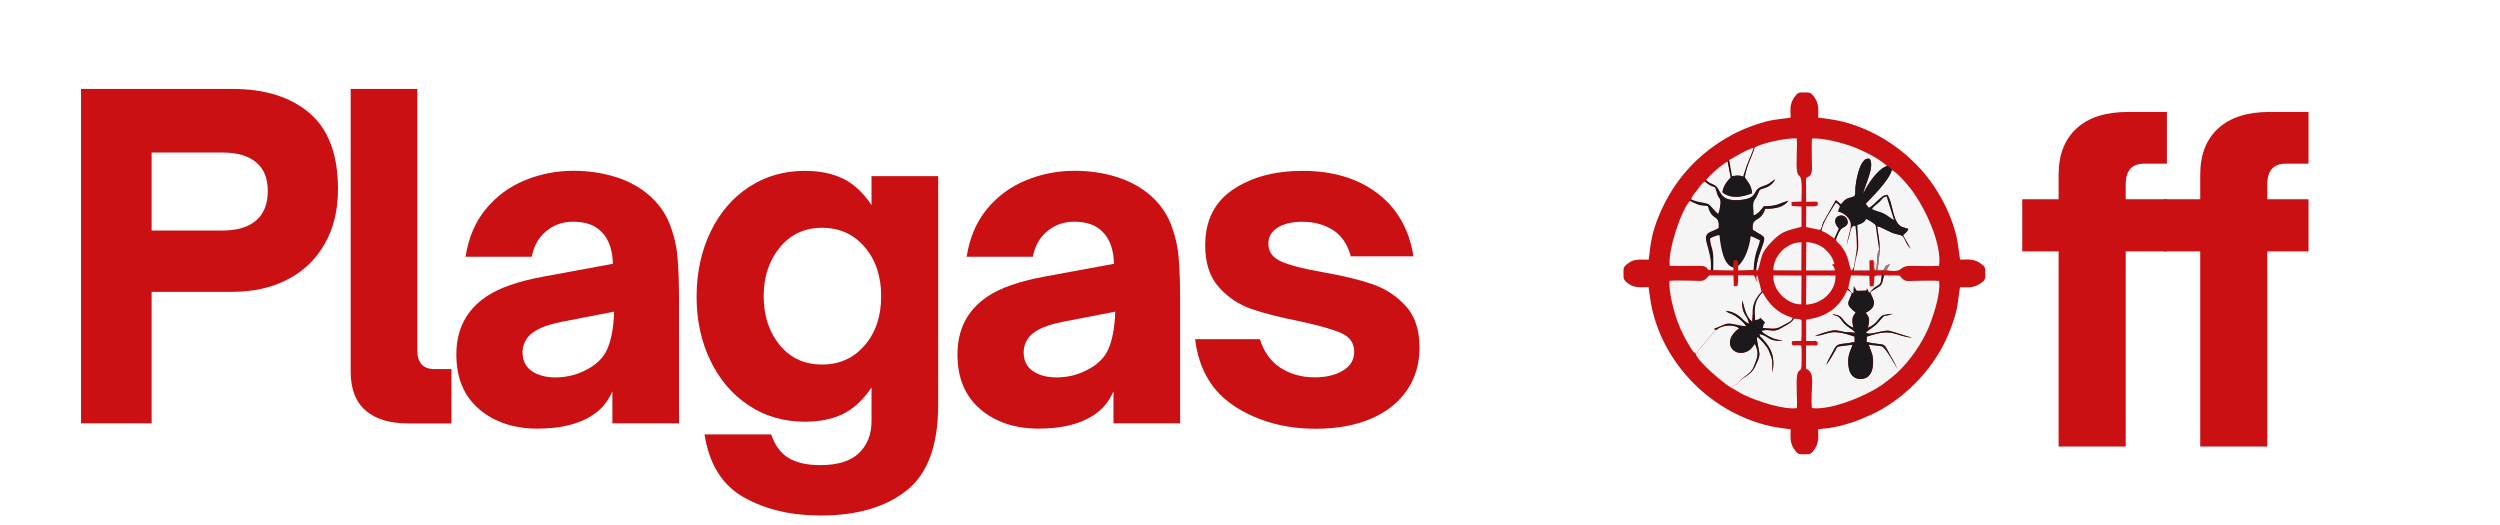
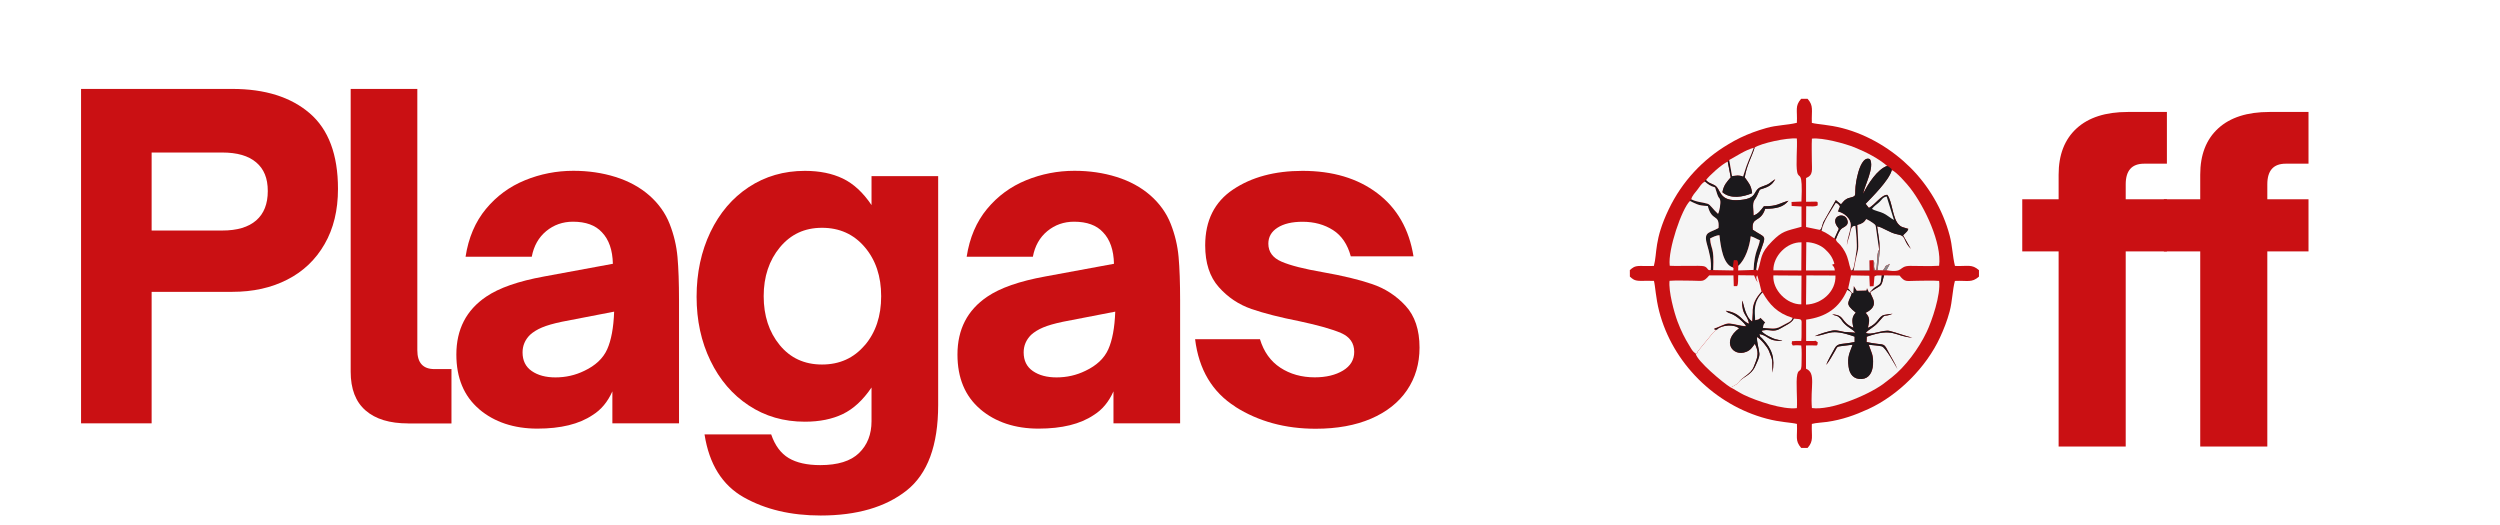
<svg xmlns="http://www.w3.org/2000/svg" id="Capa_1" version="1.1" viewBox="0 0 393.88 82.61">
  <defs>
    <style>
-       .st0 {
-         fill: #1b191c;
-       }
- 
      .st0, .st1, .st2, .st3 {
        fill-rule: evenodd;
      }

+       .st0, .st4 {
+         fill: #ca1013;
+       }
+ 
      .st1 {
-         fill: #f5f5f5;
+         fill: #1b191c;
      }

      .st2 {
-         stroke: #ca1013;
-         stroke-linecap: round;
-         stroke-linejoin: round;
-         stroke-width: 2px;
-       }
- 
-       .st2, .st4 {
-         fill: #ca1013;
+         fill: #f5f5f5;
      }

      .st3 {
        fill: #878587;
      }
    </style>
  </defs>
-   <path class="st2" d="M256.79,43.58c.44.39.69.66,1.65.67.71,0,1.43-.02,2.14,0,.22.82.28,2.67.83,4.81,2.1,8.12,8.78,14.75,16.91,16.9,2.21.59,3.82.58,4.79.83.1,2.07-.34,2.62.67,3.78h1.01c1-1.13.59-1.75.67-3.78.69-.19,1.67-.21,2.41-.32,2.39-.35,4.36-1.05,6.5-2.03,4.71-2.16,9.1-6.55,11.28-11.27.58-1.26,1.12-2.6,1.52-4.1.43-1.61.44-3.37.83-4.81,2.05-.09,2.64.33,3.79-.68v-1.01c-1.14-1-1.72-.59-3.78-.67-.39-1.53-.4-3.17-.84-4.81-1.09-4.12-3.39-7.92-6.2-10.7-2.82-2.8-6.55-5.12-10.69-6.2-2.2-.57-3.9-.58-4.82-.83-.07-2.05.32-2.65-.67-3.79h-1.02c-1.01,1.17-.57,1.7-.67,3.78-1.57.38-3.17.35-4.81.82-1.47.42-2.74.88-4.1,1.53-.65.31-1.29.67-1.87,1.02-4.03,2.39-7.29,5.84-9.41,10.26-2.32,4.84-1.78,6.85-2.34,8.92-.71.03-1.42,0-2.14,0-.96,0-1.2.28-1.65.66,0,0,.01-.09.01,1.02Z" />
-   <path class="st1" d="M291.04,45.67c-1.25,2.87-3.34,4.26-6.48,4.69v3.37h1.37s-.12-.24.46.19c-.09.79.07.42-1.85.51v3.66c1.63.67.65,2.9.93,6.2,2.91.41,8.62-1.92,11.19-3.76.49-.36.9-.69,1.4-1.08,2.12-1.68,4.19-4.43,5.49-7.15.82-1.72,2.25-5.87,1.96-8.04-1.04-.09-2.41-.02-3.49-.02-1.72,0-1.84.29-2.75-.83l-2.42-.02c-.22.65-.24,1.38-.67,1.67l-1.52.96c.17.77,1.6,2.12-.72,3.26.68.72.64,1.18.36,2.37,1.7-.73,1.63-1.79,2.55-2.03.34-.09.97-.16,1.34-.19-1.6.68-.88-.3-2.24,1.33-.69.83-1.65,1.21-1.97,1.67.75.47,2.78-.55,3.78-.29,1.19.31,2.45.81,3.54,1.05-2.84-.2-2.91-1.64-7.18-.15l-.03.84c2.63.59,2.63-.04,3.29,1.27.52,1.03,1.21,2.08,1.58,3.01-.28-.54-1.86-3.45-2.47-3.6-.46-.12-1.54-.19-2.06-.25.39,1.2.78,1.55.67,3.18-.08,1.11-.6,2.13-1.74,2.21-1.29.1-1.94-.73-2.1-1.91-.23-1.68.2-2.23.64-3.49-.57.08-1.11.14-1.7.21-.8.1-.7.1-1.04.71-.4.7-.98,1.72-1.43,2.27.24-.69.98-1.95,1.35-2.63.5-.92,1.22-.55,3.14-.99v-.84c-3.95-1.38-3.94-.34-6.28-.07.49-.28,2.34-.86,3.05-.92.4-.03,1.17.17,1.58.25l1.77.12c-.34-.5-1.05-.72-1.77-1.45-.31-.32-.39-.58-.74-.91-.44-.42-.65-.26-1.16-.53,2.12.13,1.23,1.18,3.36,2.12-.29-1.16-.23-1.77.37-2.39-1.86-1.48-1.09-1.53-.62-3.08-.36-.27-.25-.34-.72-.51" />
-   <path class="st1" d="M276.44,23.26c-.46,1.51-1.26,2.75-1.55,4.68.52.77,1.02,1.19,1.16,2.49-1.4.59-3.39.97-4.68-.15.2-1.14.73-1.66,1.31-2.34l-.47-2.48c-.93.4-2.96,2.25-3.42,2.91.34.38.73.52,1.25.75,1.25.55.53,2.73,4.2,2.38,2.92-.28,1.76-1.57,3.39-2.11,1.33-.44,1.2-.61,2.08-1.17-.57,1.07-1.27,1.27-2.44,1.65-.47.95-.35.93-.89,1.72-.31.46-.09,1.59-.1,2.35.82-.25,1.22-.94,1.64-1.45,2.17,0,2.3-.43,3.87-.87-.81,1.03-2.01,1.26-3.67,1.27-.74,2.27-2.19,1.14-1.96,3.3,2.12,1.44,2.19.62,1.14,3.6-.31.87-.51,1.65-.61,2.63.13.21.02.14.27.18.67-1.91.24-2.59,2.26-4.61,1.59-1.59,2.08-1.57,4.61-2.26v-3.19l-1.55-.09-.02-.63,1.56-.07c.23-5.21-.41-3.38-.67-4.64-.23-1.12.04-3.92-.05-5.29-1.61-.15-5.67.76-6.66,1.43" />
-   <path class="st1" d="M267.15,55.72c.67-.25.12-.04.38-.42l2.04-2.49c.44-.57.5-.51.96-.92-.76.04-.27.06-.44-.15.68-.15,1.61-.77,2.23-.77.79,0,1.8.39,2.78.41-.28-.57-1.57-1.65-2.29-1.94-.38-.15-.65-.2-.92-.5,2.42.36,2.56,1.74,3.67,2.04-.33-1.6-1.11-1.19-1.11-3.62.03.04.05.05.06.12,0,.07.05.09.06.12.13.38.46,2.41,1.46,3.02.02-.03.04-.12.04-.1l.07-1.29c-.06-1.31.5-2.32,1.39-3.29-.02-.19-.62-2.5-.68-2.57-.29.37-.04.72.09,1.14-.29-.39-.35-.56-.58-1.12l-2.5-.03c-.06.55.07,1.32-.18,1.72h-.52l-.05-1.69h-3.82c-.96,1.13-1.05.83-2.75.83-1.12,0-2.4-.06-3.5.02-.18,1.65.72,4.99,1.26,6.42.55,1.45,1.11,2.59,1.9,3.86.33.54.44.82.94,1.18" />
-   <path class="st1" d="M296.14,39.71l-.32,2.85.84.02c.65-.74,0-.52,1.1-1.01l-.55,1c2.82.49,1.84-.66,3.71-.68,1.47,0,3.15.08,4.59-.02.46-3.54-2.26-9.26-4.53-12.21-.53-.69-2.22-2.63-2.93-2.86-.41,1.6-3.2,4.34-4.12,5.3l.52.65c.92-.47,1.99-2.1,2.9-2.06.81,1.03.8,3.78,1.86,4.74.2.19.36.3.69.39l.76.23c-.17.38-.12.32-.39.59l-.44.42,1.23,2.15c-1.39-1.52-.59-2.03-2.19-2.32-1.11-.2-2.36-1.18-3.13-1.24.11.66.21,1.43.31,2.09.14.91.03,1.2.08,1.96" />
-   <path class="st1" d="M286.71,36.21c.34-.16.13.04.32-.44.11-.28.13-.45.22-.73l1.99-3.51.81.66c.37-.37.42-.56.83-.81.25-.15.29-.15.59-.23,1.46-.38.32-.26,1.26-3.82.23-.88.85-2.72,1.88-2.26.77,1.27-.87,4.23-1.07,5.45.79-1.59,2.24-3.84,3.78-4.38-1.29-1.13-3.28-2.18-5.13-2.92-1.47-.59-5.02-1.57-6.72-1.38-.06,1.12-.01,2.37-.01,3.5,0,1.42.26,2.25-.91,2.71v3.74c2.04.02,1.83-.24,1.83.57-.47.26-1.02.12-1.81.14l-.02,3.27,2.16.45h0Z" />
-   <path class="st1" d="M273.91,60.26c-.33.31-.21.23-.61.46-.07.04-.25.14-.36.19-.31.14.2-.02-.31.11.67.33,1.35.82,2.14,1.2,2.06.98,6.15,2.36,8.33,2.08.11-1.39-.18-4.14.06-5.28.23-1.09.7-.08.68-1.92,0-.8.06-1.92-.05-2.67-1.66-.15-1.2.28-1.52-.36.26-.52-.4-.22.63-.35.22-.03.59.02.89,0,.08-.68.03-1.55.05-2.26.03-1.33.11-1.12-1.24-1.26-.3.69-1.43,1.14-2.05,1.52-1.09.69-1.65.14-2.71.32-.3.05-.13,0-.32.11.28.47,1.8,1.22,2.25,1.3l.9.21s.08.04.12.06c-2.36.03-2.04-.78-3.61-1.1.17.64.07.3.5.77,1.56,1.68,1.95,3.02,1.57,5.33-.08-2.03.16-1.69-.57-3.46-.26-.63-1.29-1.86-1.89-2.18,0,.95.29,1.7.39,2.59.07.61-.37,1.38-.62,1.96-.67,1.56-1.92,1.64-2.66,2.62" />
-   <path class="st0" d="M268.79,28.37c-.21.09-.16-.15-.18.25.51.44.79.67,1.59.9.63,2.14.6,1.4.79,1.95.16.47-.11,1.89-.32,2.22-.91-.84-1.21-1.47-1.67-1.6-1.01-.29-1.51-.2-2.55-.69l-.22.28c1.13.5,1.29.71,2.82.79.64,2.54,1.86,1.15,1.69,3.45-1.31.8-2.42.48-1.82,2.57.35,1.23.75,2.62.59,4.06h.39c.17-3.86-.38-3.12-.49-4.97.43-.22.99-.5,1.47-.52.2,1.89.59,4.61,2.1,5.08.02-.03.03-.13.03-.11s.02-.08.03-.11c.2-1.16-.12-.9.64-.92.21.37.13.4.17.9,1.13-.99,1.81-3.11,1.97-4.67.59.16.88.41,1.44.63-.17,1.23-.87,1.71-.99,4.68.32,0,.24.05.4-.11.1-.97.3-1.76.61-2.63,1.05-2.99.98-2.16-1.14-3.6-.23-2.15,1.22-1.03,1.96-3.3,1.66,0,2.86-.24,3.67-1.27-1.56.43-1.69.88-3.87.87-.41.51-.82,1.2-1.64,1.45.01-.76-.21-1.89.1-2.35.54-.8.43-.77.89-1.72,1.17-.37,1.87-.58,2.44-1.65-.88.56-.76.73-2.08,1.17-1.62.54-.46,1.83-3.39,2.11-3.67.35-2.95-1.83-4.2-2.38-.52-.23-.92-.37-1.25-.75" />
-   <path class="st0" d="M286.71,36.21l.28.14c.27-1.54,1.54-3.18,2.24-4.39.43.19.37.21.64.55l-.32.82c.98.22,2.05,1.07,2.04,2.17,0,.96-.66,2.22-.61,3.38-.05-.39.3-1.41.44-1.87.19-.65.18-1.47.89-1.42.13.75.3,3.01.21,3.74-.04.32-.38,2.77-.56,3.02-.25.33.04.11-.33.25l2.83-.05.05-1.52.03,1.59h-2.51c.83-4.62.83-1.84.59-7.14.72-.19,1.1-.44,1.4-.95.31.14.77.42,1.06.63.5.36.41.41.52,1.14.15,1.03.3,2.03.44,3.07l.09.35c-.06-.75.05-1.05-.08-1.96-.1-.66-.19-1.43-.31-2.09.77.06,2.02,1.05,3.13,1.24,1.6.28.8.8,2.19,2.32l-1.23-2.15.44-.42c.27-.26.22-.21.39-.59l-.76-.23c-.33-.09-.49-.2-.69-.39-1.06-.96-1.05-3.71-1.86-4.74-.91-.04-1.98,1.59-2.9,2.06l-.52-.65c.92-.97,3.71-3.7,4.12-5.3-.14-.39.13-.03-.27-.39-.18-.17-.2-.17-.46-.29-1.54.54-2.99,2.79-3.78,4.38.2-1.22,1.83-4.18,1.07-5.45-1.03-.46-1.65,1.38-1.88,2.26-.93,3.56.21,3.44-1.26,3.82-.31.08-.35.07-.59.23-.41.25-.46.44-.83.81l-.81-.66-1.99,3.51c-.1.28-.12.46-.22.73-.19.48.02.28-.32.44" />
-   <path class="st1" d="M269.53,42.54c.16-1.44-.24-2.83-.59-4.06-.6-2.08.51-1.76,1.82-2.57.17-2.3-1.05-.91-1.69-3.45-1.54-.07-1.69-.28-2.82-.79-1.26,1.2-3.5,7.64-3.18,10.2,1.15.09,4.87-.08,5.4.08.68.2.5.76,1.07.58" />
-   <path class="st1" d="M270.54,51.89c-.46.4-.52.34-.96.92l-2.04,2.49c-.26.38.29.18-.38.42.22,1.17,4.32,4.6,5.47,5.3.51-.13,0,.02.31-.11.11-.05.3-.15.36-.19.4-.24.28-.15.61-.46.67-.96,1.92-1.26,2.4-2.48.51-1.31.87-2.01.31-3.29-.12-.26-.08-.19-.17-.3-.43.6-.68,1-1.37,1.26-2.07.8-3.91-1.65-1.09-3.71-.78-.69-2.75-.53-3.46.16" />
-   <path class="st0" d="M291.19,45.44l-.15.23c.47.17.36.23.72.51-.47,1.55-1.24,1.6.62,3.08-.6.62-.66,1.23-.37,2.39-2.13-.94-1.24-1.99-3.36-2.12.51.26.72.1,1.16.53.35.33.42.59.74.91.72.73,1.43.96,1.77,1.45l-1.77-.12c-.41-.08-1.17-.28-1.58-.25-.72.05-2.56.64-3.05.92,2.34-.27,2.34-1.31,6.27.07v.84c-1.91.44-2.63.07-3.13.99-.37.67-1.11,1.94-1.35,2.63.46-.55,1.03-1.57,1.43-2.27.34-.61.24-.62,1.04-.71.58-.07,1.13-.13,1.7-.21-.45,1.26-.87,1.81-.64,3.49.16,1.18.82,2,2.1,1.91,1.15-.08,1.67-1.1,1.74-2.21.11-1.62-.28-1.98-.67-3.18.52.06,1.6.13,2.06.25.6.15,2.19,3.06,2.47,3.6-.37-.94-1.05-1.98-1.58-3.01-.66-1.31-.66-.68-3.29-1.27l.03-.84c4.28-1.49,4.35-.06,7.18.15-1.09-.24-2.35-.75-3.54-1.05-1-.26-3.03.76-3.78.29.31-.46,1.28-.85,1.97-1.67,1.36-1.63.63-.65,2.24-1.33-.37.03-1,.1-1.34.19-.92.24-.85,1.3-2.55,2.03.28-1.19.32-1.64-.36-2.37,2.32-1.14.89-2.48.72-3.26l1.52-.96c.43-.29.45-1.02.67-1.67h-.4c-.18,1.14,0,1.23-.8,1.69-.73.42-.72.68-1.16,1.02l-.34-.72c-.06.2-.06.26-.1.37l-1.51.04-.47-.75-.09,1.15c-.41-.15-.4-.42-.79-.76" />
-   <path class="st0" d="M270.54,51.89c.71-.69,2.68-.85,3.46-.16-2.82,2.07-.98,4.51,1.09,3.71.69-.26.94-.66,1.37-1.26.09.11.06.03.17.3.56,1.28.2,1.98-.31,3.29-.48,1.23-1.73,1.52-2.4,2.48.74-.98,1.99-1.06,2.66-2.62.25-.58.68-1.34.62-1.96-.1-.9-.39-1.64-.39-2.59.6.31,1.63,1.55,1.89,2.18.73,1.77.48,1.42.57,3.46.38-2.31,0-3.65-1.57-5.33-.43-.47-.33-.13-.5-.77,1.57.32,1.25,1.13,3.61,1.1-.04-.03-.1-.1-.12-.06l-.9-.21c-.45-.08-1.97-.83-2.25-1.3.18-.11.02-.06.32-.11,1.06-.18,1.62.37,2.71-.32.61-.39,1.75-.83,2.05-1.52l-.17-.11c-.17.65-.75.73-1.88,1.37-.92.52-1.65.24-2.81.22.09-.42.09-.56.37-.85l-.74-.74c-.29.28-.43.27-.84.37-.04-1.37-.35-2.81,1.16-4.37l-.15-.11c-.9.97-1.45,1.98-1.39,3.29l-.07,1.29s-.03.07-.04.1c-.99-.62-1.33-2.64-1.46-3.02-.01-.04-.05-.05-.06-.12,0-.07-.04-.08-.06-.12,0,2.42.78,2.02,1.11,3.62-1.11-.3-1.25-1.69-3.67-2.04.27.3.54.35.92.5.72.28,2,1.36,2.29,1.94-.98,0-1.99-.41-2.78-.41-.62,0-1.55.62-2.23.77.17.21-.31.19.44.15" />
-   <path class="st1" d="M294.52,41.02l.62-.04c.33.58-.04.71.23,1.49,0,.03.04.07.06.1.18-.17.08.1.21-.25l.11-1.29c.03-.59.02-1.31.31-1.68-.14-1.04-.29-2.03-.44-3.07-.11-.74-.01-.78-.52-1.14-.29-.21-.75-.49-1.06-.63-.3.51-.67.76-1.4.95.24,5.3.23,2.52-.59,7.15h2.51l-.03-1.6h-.01Z" />
-   <path class="st1" d="M286.98,36.35c.92.39,1.34.77,2.04,1.23l.69-1.52c-.12-.28-.1-.16-.25-.37-1.14-1.61,1.04-2.36,1.55-1.13.37.87-.31,1.1-.78,1.4-.46.29-.76,1.21-.97,1.7.02.45.33.52.71.97.26.31.51.67.72,1.07.58,1.12.54,1.72.94,2.9.37-.14.08.09.33-.25.18-.24.52-2.7.56-3.02.09-.73-.08-2.99-.21-3.74-.72-.05-.71.77-.89,1.42-.13.46-.49,1.48-.44,1.87-.05-1.16.6-2.41.61-3.38.01-1.1-1.06-1.96-2.04-2.17l.32-.82c-.27-.34-.21-.36-.64-.55-.7,1.21-1.97,2.86-2.24,4.39" />
-   <path class="st1" d="M282.43,50.08c-2.41-.73-3.65-2.1-4.74-4.01-1.51,1.56-1.21,3-1.16,4.37.41-.09.56-.09.84-.37l.74.74c-.28.29-.27.43-.37.85,1.16.02,1.9.3,2.81-.22,1.12-.64,1.7-.72,1.88-1.37" />
-   <path class="st1" d="M284.54,47.99c2.5-.08,4.75-2.09,4.64-4.58l-4.59-.02-.05,4.61h0Z" />
-   <path class="st1" d="M284.54,42.61h4.54c-.04-.48-.18-.61-.43-.88.03-.19-.15.07.12-.06l.15-.07s.06-.02.09-.04c-.3-1.09-.81-1.69-1.53-2.35-.66-.6-1.81-1.04-2.89-1.06l-.05,4.46Z" />
-   <path class="st1" d="M283.8,47.95l.03-4.53-4.43-.03c-.17,2.29,2.14,4.61,4.4,4.56" />
-   <path class="st1" d="M279.4,42.59l4.4.02.03-4.43c-2.31-.07-4.48,2.17-4.43,4.41" />
-   <path class="st0" d="M272.44,25.21l-.23.26.47,2.48c-.58.68-1.11,1.2-1.31,2.34,1.28,1.12,3.27.75,4.68.15-.14-1.3-.64-1.72-1.16-2.49.3-1.93,1.1-3.18,1.55-4.68h-.13c-.6,1.73-.86,1.82-1.68,4.52-.89-.27-.84-.18-1.74-.04l-.45-2.54h0Z" />
-   <path class="st1" d="M266.46,31.4c1.04.49,1.54.4,2.55.69.46.13.75.76,1.67,1.6.21-.32.48-1.75.32-2.22-.19-.56-.16.18-.79-1.95-.81-.22-1.08-.46-1.59-.9-.5.2-.82.78-1.2,1.28-.32.42-.85.96-.96,1.5" />
-   <path class="st1" d="M269.92,42.55l3.17.06c.05-.56.07-.2-.09-.48-1.51-.47-1.9-3.2-2.1-5.08-.48.02-1.04.3-1.47.52.12,1.85.67,1.11.49,4.98" />
-   <path class="st1" d="M291.19,45.44c.39.35.37.61.79.76l.09-1.15.47.75,1.51-.04c.05-.12.04-.18.1-.37l.34.72c.45-.33.43-.6,1.16-1.02.8-.46.63-.56.8-1.69-.77,0-.73-.05-1.12.15l-.14,1.54-.6.03-.08-1.68-2.88-.05-.45,2.05h.01Z" />
-   <path class="st1" d="M272.44,25.21l.45,2.54c.9-.14.85-.22,1.74.04.82-2.71,1.08-2.8,1.68-4.51-1.33.35-2.74,1.33-3.87,1.93" />
-   <path class="st1" d="M273.87,41.89l-.02.72,2.43-.08c.13-2.97.82-3.46.99-4.68-.56-.21-.85-.47-1.44-.63-.16,1.57-.83,3.68-1.97,4.67" />
-   <path class="st1" d="M294.93,32.9c.41.31,1.33.45,1.84.72.67.35.97.67,1.63,1.05l-1.15-3.71c-.66.12-.74.51-1.2.92-.42.37-.72.53-1.12,1.02" />
-   <path class="st0" d="M289.02,37.58l.24.08c.21-.49.52-1.41.97-1.7.47-.3,1.15-.53.78-1.4-.52-1.22-2.69-.48-1.55,1.13.14.21.13.09.25.37l-.69,1.52Z" />
+   <path class="st0" d="M256.79,43.58c.44.39.69.66,1.65.67.71,0,1.43-.02,2.14,0,.22.82.28,2.67.83,4.81,2.1,8.12,8.78,14.75,16.91,16.9,2.21.59,3.82.58,4.79.83.1,2.07-.34,2.62.67,3.78h1.01c1-1.13.59-1.75.67-3.78.69-.19,1.67-.21,2.41-.32,2.39-.35,4.36-1.05,6.5-2.03,4.71-2.16,9.1-6.55,11.28-11.27.58-1.26,1.12-2.6,1.52-4.1.43-1.61.44-3.37.83-4.81,2.05-.09,2.64.33,3.79-.68v-1.01c-1.14-1-1.72-.59-3.78-.67-.39-1.53-.4-3.17-.84-4.81-1.09-4.12-3.39-7.92-6.2-10.7-2.82-2.8-6.55-5.12-10.69-6.2-2.2-.57-3.9-.58-4.82-.83-.07-2.05.32-2.65-.67-3.79h-1.02c-1.01,1.17-.57,1.7-.67,3.78-1.57.38-3.17.35-4.81.82-1.47.42-2.74.88-4.1,1.53-.65.31-1.29.67-1.87,1.02-4.03,2.39-7.29,5.84-9.41,10.26-2.32,4.84-1.78,6.85-2.34,8.92-.71.03-1.42,0-2.14,0-.96,0-1.2.28-1.65.66,0,0,.01-.09.01,1.02Z" />
+   <path class="st2" d="M291.04,45.67c-1.25,2.87-3.34,4.26-6.48,4.69v3.37h1.37s-.12-.24.46.19c-.09.79.07.42-1.85.51v3.66c1.63.67.65,2.9.93,6.2,2.91.41,8.62-1.92,11.19-3.76.49-.36.9-.69,1.4-1.08,2.12-1.68,4.19-4.43,5.49-7.15.82-1.72,2.25-5.87,1.96-8.04-1.04-.09-2.41-.02-3.49-.02-1.72,0-1.84.29-2.75-.83l-2.42-.02c-.22.65-.24,1.38-.67,1.67l-1.52.96c.17.77,1.6,2.12-.72,3.26.68.72.64,1.18.36,2.37,1.7-.73,1.63-1.79,2.55-2.03.34-.09.97-.16,1.34-.19-1.6.68-.88-.3-2.24,1.33-.69.83-1.65,1.21-1.97,1.67.75.47,2.78-.55,3.78-.29,1.19.31,2.45.81,3.54,1.05-2.84-.2-2.91-1.64-7.18-.15l-.03.84c2.63.59,2.63-.04,3.29,1.27.52,1.03,1.21,2.08,1.58,3.01-.28-.54-1.86-3.45-2.47-3.6-.46-.12-1.54-.19-2.06-.25.39,1.2.78,1.55.67,3.18-.08,1.11-.6,2.13-1.74,2.21-1.29.1-1.94-.73-2.1-1.91-.23-1.68.2-2.23.64-3.49-.57.08-1.11.14-1.7.21-.8.1-.7.1-1.04.71-.4.7-.98,1.72-1.43,2.27.24-.69.98-1.95,1.35-2.63.5-.92,1.22-.55,3.14-.99v-.84c-3.95-1.38-3.94-.34-6.28-.07.49-.28,2.34-.86,3.05-.92.4-.03,1.17.17,1.58.25l1.77.12c-.34-.5-1.05-.72-1.77-1.45-.31-.32-.39-.58-.74-.91-.44-.42-.65-.26-1.16-.53,2.12.13,1.23,1.18,3.36,2.12-.29-1.16-.23-1.77.37-2.39-1.86-1.48-1.09-1.53-.62-3.08-.36-.27-.25-.34-.72-.51" />
+   <path class="st2" d="M276.44,23.26c-.46,1.51-1.26,2.75-1.55,4.68.52.77,1.02,1.19,1.16,2.49-1.4.59-3.39.97-4.68-.15.2-1.14.73-1.66,1.31-2.34l-.47-2.48c-.93.4-2.96,2.25-3.42,2.91.34.38.73.52,1.25.75,1.25.55.53,2.73,4.2,2.38,2.92-.28,1.76-1.57,3.39-2.11,1.33-.44,1.2-.61,2.08-1.17-.57,1.07-1.27,1.27-2.44,1.65-.47.95-.35.93-.89,1.72-.31.46-.09,1.59-.1,2.35.82-.25,1.22-.94,1.64-1.45,2.17,0,2.3-.43,3.87-.87-.81,1.03-2.01,1.26-3.67,1.27-.74,2.27-2.19,1.14-1.96,3.3,2.12,1.44,2.19.62,1.14,3.6-.31.87-.51,1.65-.61,2.63.13.21.02.14.27.18.67-1.91.24-2.59,2.26-4.61,1.59-1.59,2.08-1.57,4.61-2.26v-3.19l-1.55-.09-.02-.63,1.56-.07c.23-5.21-.41-3.38-.67-4.64-.23-1.12.04-3.92-.05-5.29-1.61-.15-5.67.76-6.66,1.43" />
+   <path class="st2" d="M267.15,55.72c.67-.25.12-.04.38-.42l2.04-2.49c.44-.57.5-.51.96-.92-.76.04-.27.06-.44-.15.68-.15,1.61-.77,2.23-.77.79,0,1.8.39,2.78.41-.28-.57-1.57-1.65-2.29-1.94-.38-.15-.65-.2-.92-.5,2.42.36,2.56,1.74,3.67,2.04-.33-1.6-1.11-1.19-1.11-3.62.03.04.05.05.06.12,0,.07.05.09.06.12.13.38.46,2.41,1.46,3.02.02-.03.04-.12.04-.1l.07-1.29c-.06-1.31.5-2.32,1.39-3.29-.02-.19-.62-2.5-.68-2.57-.29.37-.04.72.09,1.14-.29-.39-.35-.56-.58-1.12l-2.5-.03c-.06.55.07,1.32-.18,1.72h-.52l-.05-1.69h-3.82c-.96,1.13-1.05.83-2.75.83-1.12,0-2.4-.06-3.5.02-.18,1.65.72,4.99,1.26,6.42.55,1.45,1.11,2.59,1.9,3.86.33.54.44.82.94,1.18" />
+   <path class="st2" d="M296.14,39.71l-.32,2.85.84.02c.65-.74,0-.52,1.1-1.01l-.55,1c2.82.49,1.84-.66,3.71-.68,1.47,0,3.15.08,4.59-.02.46-3.54-2.26-9.26-4.53-12.21-.53-.69-2.22-2.63-2.93-2.86-.41,1.6-3.2,4.34-4.12,5.3l.52.65c.92-.47,1.99-2.1,2.9-2.06.81,1.03.8,3.78,1.86,4.74.2.19.36.3.69.39l.76.23c-.17.38-.12.32-.39.59l-.44.42,1.23,2.15c-1.39-1.52-.59-2.03-2.19-2.32-1.11-.2-2.36-1.18-3.13-1.24.11.66.21,1.43.31,2.09.14.91.03,1.2.08,1.96" />
+   <path class="st2" d="M286.71,36.21c.34-.16.13.04.32-.44.11-.28.13-.45.22-.73l1.99-3.51.81.66c.37-.37.42-.56.83-.81.25-.15.29-.15.59-.23,1.46-.38.32-.26,1.26-3.82.23-.88.85-2.72,1.88-2.26.77,1.27-.87,4.23-1.07,5.45.79-1.59,2.24-3.84,3.78-4.38-1.29-1.13-3.28-2.18-5.13-2.92-1.47-.59-5.02-1.57-6.72-1.38-.06,1.12-.01,2.37-.01,3.5,0,1.42.26,2.25-.91,2.71v3.74c2.04.02,1.83-.24,1.83.57-.47.26-1.02.12-1.81.14l-.02,3.27,2.16.45h0Z" />
+   <path class="st2" d="M273.91,60.26c-.33.31-.21.23-.61.46-.07.04-.25.14-.36.19-.31.14.2-.02-.31.11.67.33,1.35.82,2.14,1.2,2.06.98,6.15,2.36,8.33,2.08.11-1.39-.18-4.14.06-5.28.23-1.09.7-.08.68-1.92,0-.8.06-1.92-.05-2.67-1.66-.15-1.2.28-1.52-.36.26-.52-.4-.22.63-.35.22-.03.59.02.89,0,.08-.68.03-1.55.05-2.26.03-1.33.11-1.12-1.24-1.26-.3.69-1.43,1.14-2.05,1.52-1.09.69-1.65.14-2.71.32-.3.05-.13,0-.32.11.28.47,1.8,1.22,2.25,1.3l.9.21s.08.04.12.06c-2.36.03-2.04-.78-3.61-1.1.17.64.07.3.5.77,1.56,1.68,1.95,3.02,1.57,5.33-.08-2.03.16-1.69-.57-3.46-.26-.63-1.29-1.86-1.89-2.18,0,.95.29,1.7.39,2.59.07.61-.37,1.38-.62,1.96-.67,1.56-1.92,1.64-2.66,2.62" />
+   <path class="st1" d="M268.79,28.37c-.21.09-.16-.15-.18.25.51.44.79.67,1.59.9.63,2.14.6,1.4.79,1.95.16.47-.11,1.89-.32,2.22-.91-.84-1.21-1.47-1.67-1.6-1.01-.29-1.51-.2-2.55-.69l-.22.28c1.13.5,1.29.71,2.82.79.64,2.54,1.86,1.15,1.69,3.45-1.31.8-2.42.48-1.82,2.57.35,1.23.75,2.62.59,4.06h.39c.17-3.86-.38-3.12-.49-4.97.43-.22.99-.5,1.47-.52.2,1.89.59,4.61,2.1,5.08.02-.03.03-.13.03-.11s.02-.08.03-.11c.2-1.16-.12-.9.64-.92.21.37.13.4.17.9,1.13-.99,1.81-3.11,1.97-4.67.59.16.88.41,1.44.63-.17,1.23-.87,1.71-.99,4.68.32,0,.24.05.4-.11.1-.97.3-1.76.61-2.63,1.05-2.99.98-2.16-1.14-3.6-.23-2.15,1.22-1.03,1.96-3.3,1.66,0,2.86-.24,3.67-1.27-1.56.43-1.69.88-3.87.87-.41.51-.82,1.2-1.64,1.45.01-.76-.21-1.89.1-2.35.54-.8.43-.77.89-1.72,1.17-.37,1.87-.58,2.44-1.65-.88.56-.76.73-2.08,1.17-1.62.54-.46,1.83-3.39,2.11-3.67.35-2.95-1.83-4.2-2.38-.52-.23-.92-.37-1.25-.75" />
+   <path class="st1" d="M286.71,36.21l.28.14c.27-1.54,1.54-3.18,2.24-4.39.43.19.37.21.64.55l-.32.82c.98.22,2.05,1.07,2.04,2.17,0,.96-.66,2.22-.61,3.38-.05-.39.3-1.41.44-1.87.19-.65.18-1.47.89-1.42.13.75.3,3.01.21,3.74-.04.32-.38,2.77-.56,3.02-.25.33.04.11-.33.25l2.83-.05.05-1.52.03,1.59h-2.51c.83-4.62.83-1.84.59-7.14.72-.19,1.1-.44,1.4-.95.31.14.77.42,1.06.63.5.36.41.41.52,1.14.15,1.03.3,2.03.44,3.07l.09.35c-.06-.75.05-1.05-.08-1.96-.1-.66-.19-1.43-.31-2.09.77.06,2.02,1.05,3.13,1.24,1.6.28.8.8,2.19,2.32l-1.23-2.15.44-.42c.27-.26.22-.21.39-.59l-.76-.23c-.33-.09-.49-.2-.69-.39-1.06-.96-1.05-3.71-1.86-4.74-.91-.04-1.98,1.59-2.9,2.06l-.52-.65c.92-.97,3.71-3.7,4.12-5.3-.14-.39.13-.03-.27-.39-.18-.17-.2-.17-.46-.29-1.54.54-2.99,2.79-3.78,4.38.2-1.22,1.83-4.18,1.07-5.45-1.03-.46-1.65,1.38-1.88,2.26-.93,3.56.21,3.44-1.26,3.82-.31.08-.35.07-.59.23-.41.25-.46.44-.83.81l-.81-.66-1.99,3.51c-.1.28-.12.46-.22.73-.19.48.02.28-.32.44" />
+   <path class="st2" d="M269.53,42.54c.16-1.44-.24-2.83-.59-4.06-.6-2.08.51-1.76,1.82-2.57.17-2.3-1.05-.91-1.69-3.45-1.54-.07-1.69-.28-2.82-.79-1.26,1.2-3.5,7.64-3.18,10.2,1.15.09,4.87-.08,5.4.08.68.2.5.76,1.07.58" />
+   <path class="st2" d="M270.54,51.89c-.46.4-.52.34-.96.92l-2.04,2.49c-.26.38.29.18-.38.42.22,1.17,4.32,4.6,5.47,5.3.51-.13,0,.02.31-.11.11-.05.3-.15.36-.19.4-.24.28-.15.61-.46.67-.96,1.92-1.26,2.4-2.48.51-1.31.87-2.01.31-3.29-.12-.26-.08-.19-.17-.3-.43.6-.68,1-1.37,1.26-2.07.8-3.91-1.65-1.09-3.71-.78-.69-2.75-.53-3.46.16" />
+   <path class="st1" d="M291.19,45.44l-.15.23c.47.17.36.23.72.51-.47,1.55-1.24,1.6.62,3.08-.6.62-.66,1.23-.37,2.39-2.13-.94-1.24-1.99-3.36-2.12.51.26.72.1,1.16.53.35.33.42.59.74.91.72.73,1.43.96,1.77,1.45l-1.77-.12c-.41-.08-1.17-.28-1.58-.25-.72.05-2.56.64-3.05.92,2.34-.27,2.34-1.31,6.27.07v.84c-1.91.44-2.63.07-3.13.99-.37.67-1.11,1.94-1.35,2.63.46-.55,1.03-1.57,1.43-2.27.34-.61.24-.62,1.04-.71.58-.07,1.13-.13,1.7-.21-.45,1.26-.87,1.81-.64,3.49.16,1.18.82,2,2.1,1.91,1.15-.08,1.67-1.1,1.74-2.21.11-1.62-.28-1.98-.67-3.18.52.06,1.6.13,2.06.25.6.15,2.19,3.06,2.47,3.6-.37-.94-1.05-1.98-1.58-3.01-.66-1.31-.66-.68-3.29-1.27l.03-.84c4.28-1.49,4.35-.06,7.18.15-1.09-.24-2.35-.75-3.54-1.05-1-.26-3.03.76-3.78.29.31-.46,1.28-.85,1.97-1.67,1.36-1.63.63-.65,2.24-1.33-.37.03-1,.1-1.34.19-.92.24-.85,1.3-2.55,2.03.28-1.19.32-1.64-.36-2.37,2.32-1.14.89-2.48.72-3.26l1.52-.96c.43-.29.45-1.02.67-1.67h-.4c-.18,1.14,0,1.23-.8,1.69-.73.42-.72.68-1.16,1.02l-.34-.72c-.06.2-.06.26-.1.37l-1.51.04-.47-.75-.09,1.15c-.41-.15-.4-.42-.79-.76" />
+   <path class="st1" d="M270.54,51.89c.71-.69,2.68-.85,3.46-.16-2.82,2.07-.98,4.51,1.09,3.71.69-.26.94-.66,1.37-1.26.09.11.06.03.17.3.56,1.28.2,1.98-.31,3.29-.48,1.23-1.73,1.52-2.4,2.48.74-.98,1.99-1.06,2.66-2.62.25-.58.68-1.34.62-1.96-.1-.9-.39-1.64-.39-2.59.6.31,1.63,1.55,1.89,2.18.73,1.77.48,1.42.57,3.46.38-2.31,0-3.65-1.57-5.33-.43-.47-.33-.13-.5-.77,1.57.32,1.25,1.13,3.61,1.1-.04-.03-.1-.1-.12-.06l-.9-.21c-.45-.08-1.97-.83-2.25-1.3.18-.11.02-.06.32-.11,1.06-.18,1.62.37,2.71-.32.61-.39,1.75-.83,2.05-1.52l-.17-.11c-.17.65-.75.73-1.88,1.37-.92.52-1.65.24-2.81.22.09-.42.09-.56.37-.85l-.74-.74c-.29.28-.43.27-.84.37-.04-1.37-.35-2.81,1.16-4.37l-.15-.11c-.9.97-1.45,1.98-1.39,3.29l-.07,1.29s-.03.07-.04.1c-.99-.62-1.33-2.64-1.46-3.02-.01-.04-.05-.05-.06-.12,0-.07-.04-.08-.06-.12,0,2.42.78,2.02,1.11,3.62-1.11-.3-1.25-1.69-3.67-2.04.27.3.54.35.92.5.72.28,2,1.36,2.29,1.94-.98,0-1.99-.41-2.78-.41-.62,0-1.55.62-2.23.77.17.21-.31.19.44.15" />
+   <path class="st2" d="M294.52,41.02l.62-.04c.33.58-.04.71.23,1.49,0,.03.04.07.06.1.18-.17.08.1.21-.25l.11-1.29c.03-.59.02-1.31.31-1.68-.14-1.04-.29-2.03-.44-3.07-.11-.74-.01-.78-.52-1.14-.29-.21-.75-.49-1.06-.63-.3.51-.67.76-1.4.95.24,5.3.23,2.52-.59,7.15h2.51l-.03-1.6h-.01Z" />
+   <path class="st2" d="M286.98,36.35c.92.39,1.34.77,2.04,1.23l.69-1.52c-.12-.28-.1-.16-.25-.37-1.14-1.61,1.04-2.36,1.55-1.13.37.87-.31,1.1-.78,1.4-.46.29-.76,1.21-.97,1.7.02.45.33.52.71.97.26.31.51.67.72,1.07.58,1.12.54,1.72.94,2.9.37-.14.08.09.33-.25.18-.24.52-2.7.56-3.02.09-.73-.08-2.99-.21-3.74-.72-.05-.71.77-.89,1.42-.13.46-.49,1.48-.44,1.87-.05-1.16.6-2.41.61-3.38.01-1.1-1.06-1.96-2.04-2.17l.32-.82c-.27-.34-.21-.36-.64-.55-.7,1.21-1.97,2.86-2.24,4.39" />
+   <path class="st2" d="M282.43,50.08c-2.41-.73-3.65-2.1-4.74-4.01-1.51,1.56-1.21,3-1.16,4.37.41-.09.56-.09.84-.37l.74.74c-.28.29-.27.43-.37.85,1.16.02,1.9.3,2.81-.22,1.12-.64,1.7-.72,1.88-1.37" />
+   <path class="st2" d="M284.54,47.99c2.5-.08,4.75-2.09,4.64-4.58l-4.59-.02-.05,4.61h0Z" />
+   <path class="st2" d="M284.54,42.61h4.54c-.04-.48-.18-.61-.43-.88.03-.19-.15.07.12-.06l.15-.07s.06-.02.09-.04c-.3-1.09-.81-1.69-1.53-2.35-.66-.6-1.81-1.04-2.89-1.06,0,0-.05,4.46-.05,4.46Z" />
+   <path class="st2" d="M283.8,47.95l.03-4.53-4.43-.03c-.17,2.29,2.14,4.61,4.4,4.56" />
+   <path class="st2" d="M279.4,42.59l4.4.02.03-4.43c-2.31-.07-4.48,2.17-4.43,4.41" />
+   <path class="st1" d="M272.44,25.21l-.23.26.47,2.48c-.58.68-1.11,1.2-1.31,2.34,1.28,1.12,3.27.75,4.68.15-.14-1.3-.64-1.72-1.16-2.49.3-1.93,1.1-3.18,1.55-4.68h-.13c-.6,1.73-.86,1.82-1.68,4.52-.89-.27-.84-.18-1.74-.04l-.45-2.54h0Z" />
+   <path class="st2" d="M266.46,31.4c1.04.49,1.54.4,2.55.69.46.13.75.76,1.67,1.6.21-.32.48-1.75.32-2.22-.19-.56-.16.18-.79-1.95-.81-.22-1.08-.46-1.59-.9-.5.2-.82.78-1.2,1.28-.32.42-.85.96-.96,1.5" />
+   <path class="st2" d="M269.92,42.55l3.17.06c.05-.56.07-.2-.09-.48-1.51-.47-1.9-3.2-2.1-5.08-.48.02-1.04.3-1.47.52.12,1.85.67,1.11.49,4.98" />
+   <path class="st2" d="M291.19,45.44c.39.35.37.61.79.76l.09-1.15.47.75,1.51-.04c.05-.12.04-.18.1-.37l.34.72c.45-.33.43-.6,1.16-1.02.8-.46.63-.56.8-1.69-.77,0-.73-.05-1.12.15l-.14,1.54-.6.03-.08-1.68-2.88-.05-.45,2.05h.01Z" />
+   <path class="st2" d="M272.44,25.21l.45,2.54c.9-.14.85-.22,1.74.04.82-2.71,1.08-2.8,1.68-4.51-1.33.35-2.74,1.33-3.87,1.93" />
+   <path class="st2" d="M273.87,41.89l-.02.72,2.43-.08c.13-2.97.82-3.46.99-4.68-.56-.21-.85-.47-1.44-.63-.16,1.57-.83,3.68-1.97,4.67" />
+   <path class="st2" d="M294.93,32.9c.41.31,1.33.45,1.84.72.67.35.97.67,1.63,1.05l-1.15-3.71c-.66.12-.74.51-1.2.92-.42.37-.72.53-1.12,1.02" />
+   <path class="st1" d="M289.02,37.58l.24.08c.21-.49.52-1.41.97-1.7.47-.3,1.15-.53.78-1.4-.52-1.22-2.69-.48-1.55,1.13.14.21.13.09.25.37l-.69,1.52Z" />
  <path class="st3" d="M295.14,40.98l.07,1.61h2.01l.55-1.02c-1.1.49-.45.27-1.1,1.01l-.84-.02.32-2.85-.09-.35c-.29.37-.27,1.09-.31,1.68l-.11,1.29c-.12.35-.03.08-.21.25-.02-.03-.05-.08-.06-.1-.27-.78.1-.91-.23-1.49" />
  <g>
-     <path class="st4" d="M12.77,66.71V14.01h23.83c5.16,0,9.22,1.28,12.19,3.83s4.46,6.53,4.46,11.92c0,3.36-.7,6.26-2.11,8.7-1.4,2.44-3.36,4.31-5.87,5.59-2.51,1.29-5.4,1.93-8.67,1.93h-12.71v20.72h-11.12ZM35.01,36.32c2.35,0,4.13-.53,5.35-1.59,1.22-1.06,1.83-2.6,1.83-4.63s-.61-3.49-1.83-4.52c-1.22-1.04-3-1.55-5.35-1.55h-11.12v12.29h11.12Z" />
-     <path class="st4" d="M64.3,66.71c-2.9,0-5.14-.68-6.7-2.04-1.57-1.36-2.35-3.39-2.35-6.11V14.01h10.5v41.17c0,1.98.9,2.97,2.69,2.97h2.69v8.57h-6.84Z" />
-     <path class="st4" d="M75.49,64.46c-2.4-2.05-3.59-4.92-3.59-8.6,0-3.96,1.56-7,4.7-9.12,2.03-1.38,5.06-2.44,9.12-3.18l10.84-2c-.05-2.16-.62-3.82-1.73-4.97-1.01-1.1-2.53-1.66-4.56-1.66-1.61,0-3.02.5-4.21,1.48-1.2.99-1.96,2.34-2.28,4.04h-10.43c.46-2.99,1.53-5.5,3.21-7.53,1.68-2.03,3.73-3.53,6.15-4.52,2.42-.99,4.96-1.49,7.63-1.49,2.35,0,4.56.32,6.63.97,2.07.65,3.84,1.61,5.32,2.9,1.47,1.29,2.54,2.79,3.21,4.49.67,1.7,1.08,3.44,1.24,5.22.16,1.77.24,4.06.24,6.87v19.34h-10.5v-5.04c-.74,1.66-1.77,2.9-3.11,3.73-2.12,1.43-5.02,2.14-8.7,2.14s-6.79-1.02-9.19-3.07ZM92.07,58.42c1.75-.83,2.95-1.96,3.59-3.38.64-1.43,1.01-3.41,1.1-5.94l-8.22,1.59c-1.34.28-2.38.58-3.14.9s-1.39.71-1.9,1.17c-.78.78-1.17,1.7-1.17,2.76,0,1.29.48,2.27,1.45,2.94.97.67,2.21,1,3.73,1,1.61,0,3.13-.34,4.56-1.04Z" />
-     <path class="st4" d="M117.18,78.35c-3.38-1.91-5.45-5.21-6.18-9.91h10.5c.6,1.75,1.52,2.99,2.76,3.73,1.24.74,2.9,1.11,4.97,1.11,2.76,0,4.8-.63,6.11-1.9s1.97-2.94,1.97-5.01v-5.32c-1.34,1.98-2.84,3.37-4.52,4.18-1.68.81-3.67,1.21-5.98,1.21-3.32,0-6.26-.85-8.84-2.56-2.58-1.7-4.59-4.05-6.04-7.05-1.45-2.99-2.18-6.35-2.18-10.08s.73-7.17,2.18-10.19c1.45-3.02,3.46-5.38,6.04-7.08,2.58-1.7,5.53-2.56,8.84-2.56,2.3,0,4.29.4,5.98,1.21,1.68.81,3.19,2.2,4.52,4.18v-4.56h10.5v36.06c0,6.36-1.66,10.84-4.97,13.47-3.32,2.62-7.83,3.94-13.54,3.94-4.7,0-8.74-.96-12.12-2.87ZM136.24,54.41c1.73-2.03,2.59-4.6,2.59-7.74s-.86-5.71-2.59-7.74c-1.73-2.03-3.97-3.04-6.73-3.04s-4.93,1.03-6.63,3.07c-1.7,2.05-2.56,4.62-2.56,7.7s.84,5.65,2.52,7.7c1.68,2.05,3.9,3.07,6.67,3.07s5.01-1.01,6.73-3.04Z" />
-     <path class="st4" d="M154.44,64.46c-2.4-2.05-3.59-4.92-3.59-8.6,0-3.96,1.56-7,4.7-9.12,2.03-1.38,5.06-2.44,9.12-3.18l10.84-2c-.05-2.16-.62-3.82-1.73-4.97-1.01-1.1-2.53-1.66-4.56-1.66-1.61,0-3.02.5-4.21,1.48-1.2.99-1.96,2.34-2.28,4.04h-10.43c.46-2.99,1.53-5.5,3.21-7.53,1.68-2.03,3.73-3.53,6.15-4.52,2.42-.99,4.96-1.49,7.63-1.49,2.35,0,4.56.32,6.63.97,2.07.65,3.84,1.61,5.32,2.9,1.47,1.29,2.54,2.79,3.21,4.49.67,1.7,1.08,3.44,1.24,5.22.16,1.77.24,4.06.24,6.87v19.34h-10.5v-5.04c-.74,1.66-1.77,2.9-3.11,3.73-2.12,1.43-5.02,2.14-8.7,2.14s-6.79-1.02-9.19-3.07ZM171.02,58.42c1.75-.83,2.95-1.96,3.59-3.38.64-1.43,1.01-3.41,1.1-5.94l-8.22,1.59c-1.34.28-2.38.58-3.14.9s-1.39.71-1.9,1.17c-.78.78-1.17,1.7-1.17,2.76,0,1.29.48,2.27,1.45,2.94.97.67,2.21,1,3.73,1,1.61,0,3.13-.34,4.56-1.04Z" />
-     <path class="st4" d="M194.64,64.08c-3.64-2.3-5.76-5.85-6.35-10.64h10.22c.6,1.98,1.67,3.48,3.21,4.49,1.54,1.01,3.35,1.52,5.42,1.52,1.8,0,3.28-.36,4.46-1.07,1.17-.71,1.76-1.69,1.76-2.94,0-1.38-.69-2.37-2.07-2.97-1.38-.6-3.57-1.22-6.56-1.86-3.04-.6-5.56-1.24-7.56-1.93-2-.69-3.72-1.84-5.15-3.45-1.43-1.61-2.14-3.8-2.14-6.56,0-3.91,1.46-6.85,4.39-8.81,2.92-1.96,6.57-2.94,10.95-2.94,4.74,0,8.67,1.17,11.78,3.52s5.01,5.66,5.7,9.95h-9.88c-.51-1.89-1.44-3.27-2.8-4.14-1.36-.87-2.96-1.31-4.8-1.31-1.66,0-2.97.31-3.94.93s-1.45,1.46-1.45,2.52c0,1.29.69,2.23,2.07,2.83,1.38.6,3.54,1.15,6.49,1.66,3.13.55,5.72,1.17,7.77,1.87,2.05.69,3.81,1.83,5.28,3.42,1.47,1.59,2.21,3.79,2.21,6.6,0,2.53-.66,4.77-1.97,6.7-1.31,1.93-3.2,3.43-5.66,4.49-2.46,1.06-5.38,1.59-8.74,1.59-4.79,0-9-1.15-12.64-3.45Z" />
-     <path class="st4" d="M324.34,70.35v-30.74h-5.73v-8.22h5.73v-3.87c0-3.13.94-5.56,2.83-7.29,1.89-1.73,4.58-2.59,8.08-2.59h6.15v8.15h-3.59c-1.93,0-2.9,1.08-2.9,3.25v2.35h6.49v8.22h-6.49v30.74h-10.57Z" />
-     <path class="st4" d="M346.65,70.35v-30.74h-5.73v-8.22h5.73v-3.87c0-3.13.94-5.56,2.83-7.29,1.89-1.73,4.58-2.59,8.08-2.59h6.15v8.15h-3.59c-1.93,0-2.9,1.08-2.9,3.25v2.35h6.49v8.22h-6.49v30.74h-10.57Z" />
+     <path class="st4" d="M12.77,66.71V14.01h23.83c5.16,0,9.22,1.28,12.19,3.83,2.97,2.55,4.46,6.53,4.46,11.92,0,3.36-.7,6.26-2.11,8.7-1.4,2.44-3.36,4.31-5.87,5.59-2.51,1.29-5.4,1.93-8.67,1.93h-12.71v20.72h-11.12,0ZM35.01,36.32c2.35,0,4.13-.53,5.35-1.59,1.22-1.06,1.83-2.6,1.83-4.63s-.61-3.49-1.83-4.52c-1.22-1.04-3-1.55-5.35-1.55h-11.12v12.29h11.12Z" />
+     <path class="st4" d="M64.3,66.71c-2.9,0-5.14-.68-6.7-2.04-1.57-1.36-2.35-3.39-2.35-6.11V14.01h10.5v41.17c0,1.98.9,2.97,2.69,2.97h2.69v8.57h-6.84,0Z" />
+     <path class="st4" d="M75.49,64.46c-2.4-2.05-3.59-4.92-3.59-8.6,0-3.96,1.56-7,4.7-9.12,2.03-1.38,5.06-2.44,9.12-3.18l10.84-2c-.05-2.16-.62-3.82-1.73-4.97-1.01-1.1-2.53-1.66-4.56-1.66-1.61,0-3.02.5-4.21,1.48-1.2.99-1.96,2.34-2.28,4.04h-10.43c.46-2.99,1.53-5.5,3.21-7.53,1.68-2.03,3.73-3.53,6.15-4.52s4.96-1.49,7.63-1.49c2.35,0,4.56.32,6.63.97s3.84,1.61,5.32,2.9c1.47,1.29,2.54,2.79,3.21,4.49s1.08,3.44,1.24,5.22c.16,1.77.24,4.06.24,6.87v19.34h-10.5v-5.04c-.74,1.66-1.77,2.9-3.11,3.73-2.12,1.43-5.02,2.14-8.7,2.14s-6.79-1.02-9.19-3.07h.01ZM92.07,58.42c1.75-.83,2.95-1.96,3.59-3.38.64-1.43,1.01-3.41,1.1-5.94l-8.22,1.59c-1.34.28-2.38.58-3.14.9s-1.39.71-1.9,1.17c-.78.78-1.17,1.7-1.17,2.76,0,1.29.48,2.27,1.45,2.94.97.67,2.21,1,3.73,1,1.61,0,3.13-.34,4.56-1.04Z" />
+     <path class="st4" d="M117.18,78.35c-3.38-1.91-5.45-5.21-6.18-9.91h10.5c.6,1.75,1.52,2.99,2.76,3.73,1.24.74,2.9,1.11,4.97,1.11,2.76,0,4.8-.63,6.11-1.9s1.97-2.94,1.97-5.01v-5.32c-1.34,1.98-2.84,3.37-4.52,4.18-1.68.81-3.67,1.21-5.98,1.21-3.32,0-6.26-.85-8.84-2.56-2.58-1.7-4.59-4.05-6.04-7.05-1.45-2.99-2.18-6.35-2.18-10.08s.73-7.17,2.18-10.19,3.46-5.38,6.04-7.08c2.58-1.7,5.53-2.56,8.84-2.56,2.3,0,4.29.4,5.98,1.21,1.68.81,3.19,2.2,4.52,4.18v-4.56h10.5v36.06c0,6.36-1.66,10.84-4.97,13.47-3.32,2.62-7.83,3.94-13.54,3.94-4.7,0-8.74-.96-12.12-2.87h0ZM136.24,54.41c1.73-2.03,2.59-4.6,2.59-7.74s-.86-5.71-2.59-7.74-3.97-3.04-6.73-3.04-4.93,1.03-6.63,3.07c-1.7,2.05-2.56,4.62-2.56,7.7s.84,5.65,2.52,7.7,3.9,3.07,6.67,3.07,5.01-1.01,6.73-3.04v.02Z" />
+     <path class="st4" d="M154.44,64.46c-2.4-2.05-3.59-4.92-3.59-8.6,0-3.96,1.56-7,4.7-9.12,2.03-1.38,5.06-2.44,9.12-3.18l10.84-2c-.05-2.16-.62-3.82-1.73-4.97-1.01-1.1-2.53-1.66-4.56-1.66-1.61,0-3.02.5-4.21,1.48-1.2.99-1.96,2.34-2.28,4.04h-10.43c.46-2.99,1.53-5.5,3.21-7.53,1.68-2.03,3.73-3.53,6.15-4.52s4.96-1.49,7.63-1.49c2.35,0,4.56.32,6.63.97s3.84,1.61,5.32,2.9c1.47,1.29,2.54,2.79,3.21,4.49.67,1.7,1.08,3.44,1.24,5.22.16,1.77.24,4.06.24,6.87v19.34h-10.5v-5.04c-.74,1.66-1.77,2.9-3.11,3.73-2.12,1.43-5.02,2.14-8.7,2.14s-6.79-1.02-9.19-3.07h0ZM171.02,58.42c1.75-.83,2.95-1.96,3.59-3.38.64-1.43,1.01-3.41,1.1-5.94l-8.22,1.59c-1.34.28-2.38.58-3.14.9s-1.39.71-1.9,1.17c-.78.78-1.17,1.7-1.17,2.76,0,1.29.48,2.27,1.45,2.94s2.21,1,3.73,1c1.61,0,3.13-.34,4.56-1.04Z" />
+     <path class="st4" d="M194.64,64.08c-3.64-2.3-5.76-5.85-6.35-10.64h10.22c.6,1.98,1.67,3.48,3.21,4.49,1.54,1.01,3.35,1.52,5.42,1.52,1.8,0,3.28-.36,4.46-1.07,1.17-.71,1.76-1.69,1.76-2.94,0-1.38-.69-2.37-2.07-2.97-1.38-.6-3.57-1.22-6.56-1.86-3.04-.6-5.56-1.24-7.56-1.93s-3.72-1.84-5.15-3.45-2.14-3.8-2.14-6.56c0-3.91,1.46-6.85,4.39-8.81,2.92-1.96,6.57-2.94,10.95-2.94,4.74,0,8.67,1.17,11.78,3.52s5.01,5.66,5.7,9.95h-9.88c-.51-1.89-1.44-3.27-2.8-4.14s-2.96-1.31-4.8-1.31c-1.66,0-2.97.31-3.94.93s-1.45,1.46-1.45,2.52c0,1.29.69,2.23,2.07,2.83s3.54,1.15,6.49,1.66c3.13.55,5.72,1.17,7.77,1.87,2.05.69,3.81,1.83,5.28,3.42,1.47,1.59,2.21,3.79,2.21,6.6,0,2.53-.66,4.77-1.97,6.7s-3.2,3.43-5.66,4.49c-2.46,1.06-5.38,1.59-8.74,1.59-4.79,0-9-1.15-12.64-3.45v-.02Z" />
+     <path class="st4" d="M324.34,70.35v-30.74h-5.73v-8.22h5.73v-3.87c0-3.13.94-5.56,2.83-7.29,1.89-1.73,4.58-2.59,8.08-2.59h6.15v8.15h-3.59c-1.93,0-2.9,1.08-2.9,3.25v2.35h6.49v8.22h-6.49v30.74h-10.57,0Z" />
+     <path class="st4" d="M346.65,70.35v-30.74h-5.73v-8.22h5.73v-3.87c0-3.13.94-5.56,2.83-7.29,1.89-1.73,4.58-2.59,8.08-2.59h6.15v8.15h-3.59c-1.93,0-2.9,1.08-2.9,3.25v2.35h6.49v8.22h-6.49v30.74h-10.57,0Z" />
  </g>
</svg>
